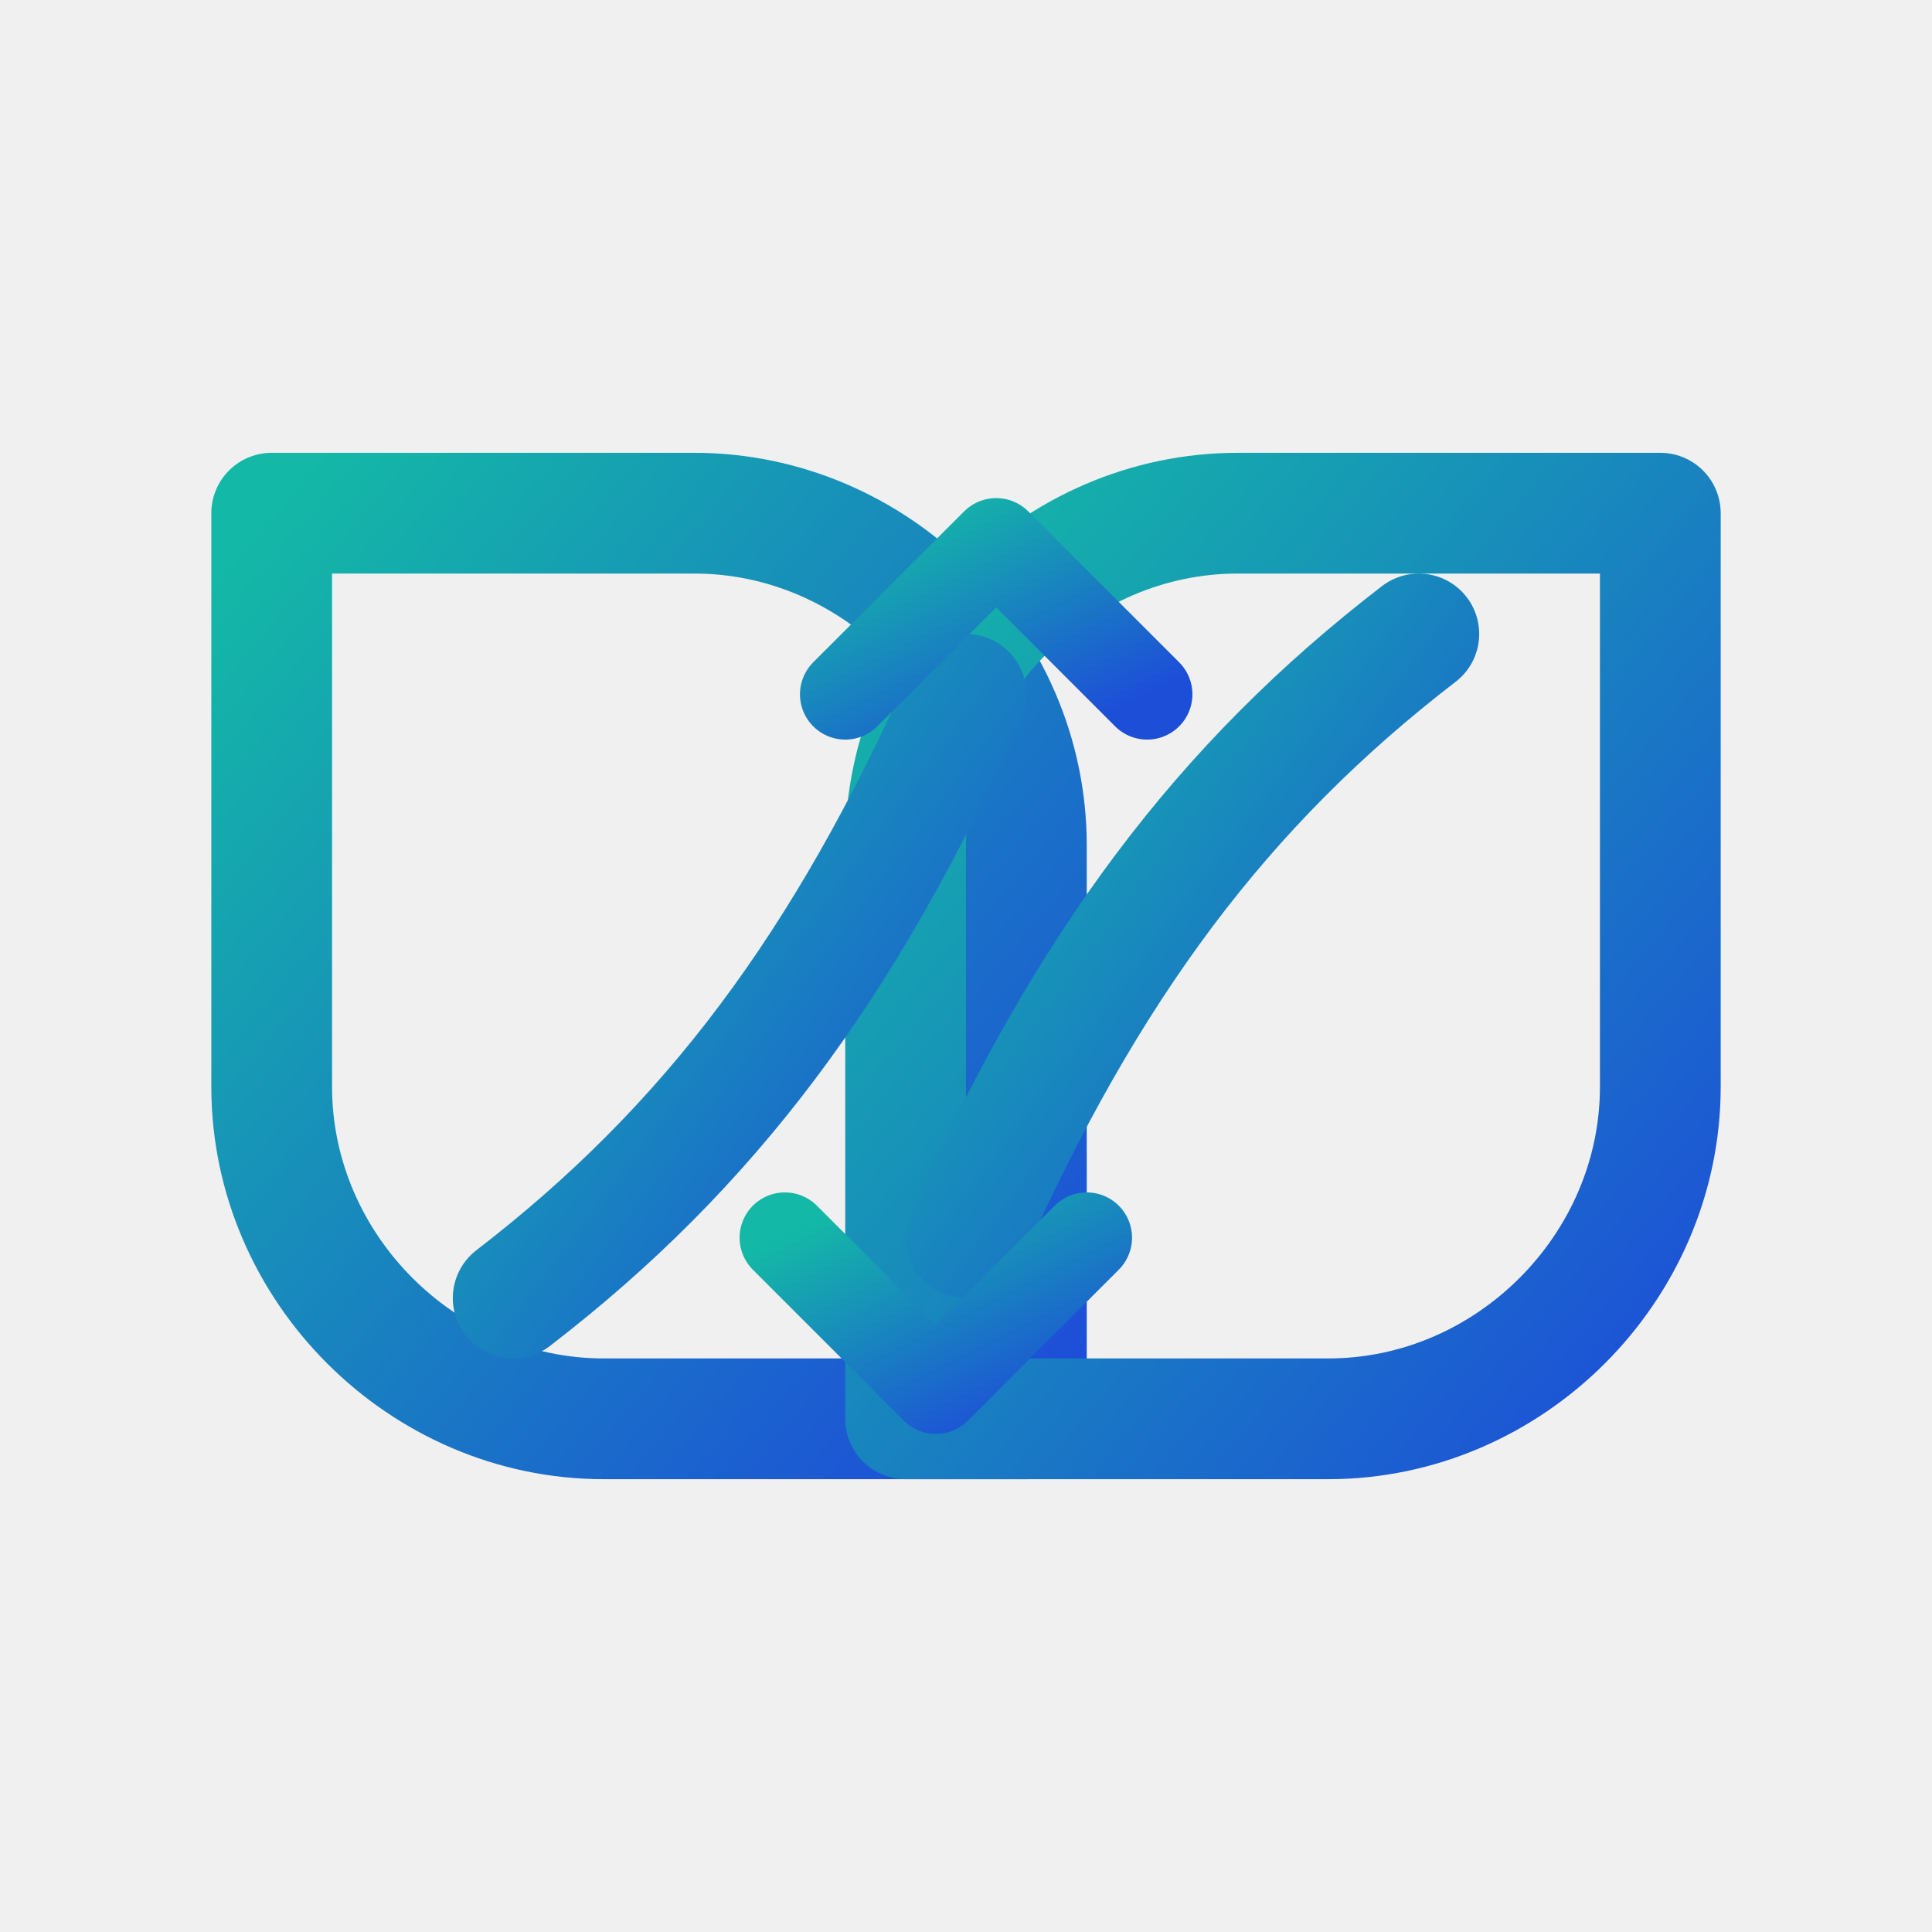
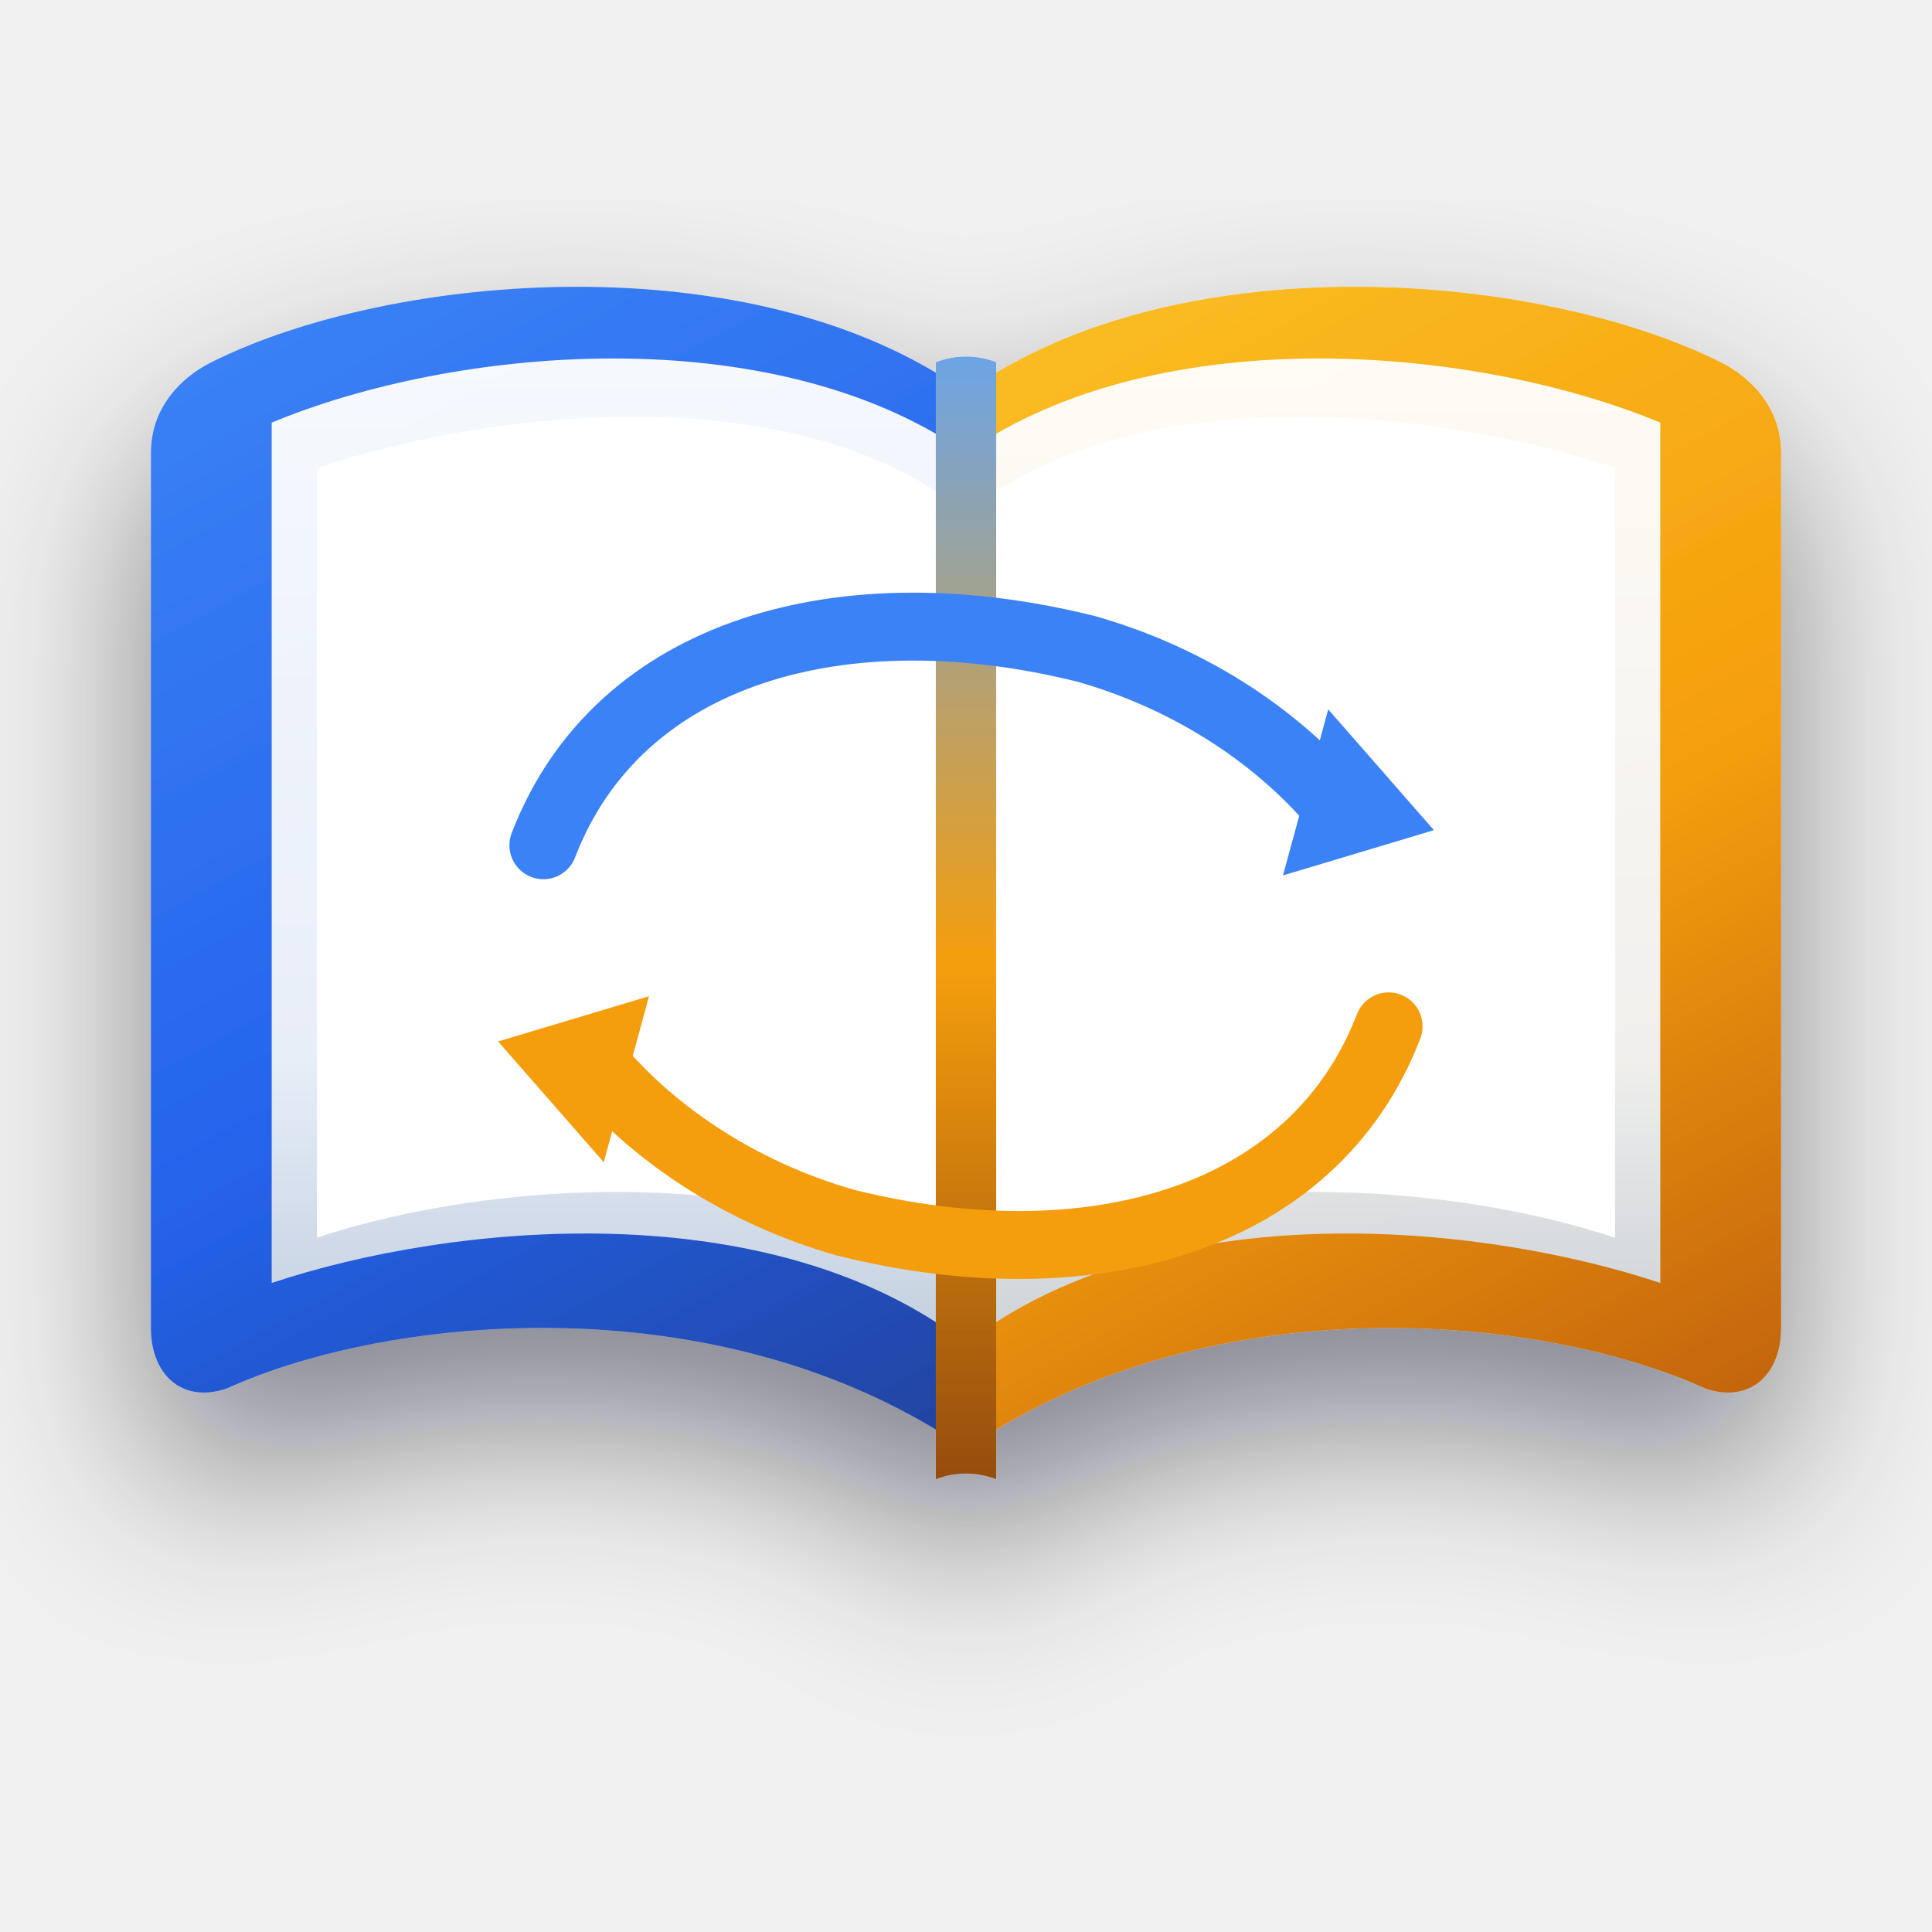
- <svg xmlns="http://www.w3.org/2000/svg" viewBox="0 0 128 128" role="img" aria-label="SwapTome logo">
+ <svg xmlns="http://www.w3.org/2000/svg" viewBox="0 0 128 128" fill="none" role="img" aria-label="SwapTome logo">
  <defs>
-     <linearGradient id="g" x1="0" x2="1" y1="0" y2="1">
-       <stop offset="0%" stop-color="#14b8a6" />
-       <stop offset="100%" stop-color="#1d4ed8" />
+     <linearGradient id="stLeftWing" x1="16" y1="20" x2="64" y2="108" gradientUnits="userSpaceOnUse">
+       <stop offset="0%" stop-color="#3b82f6" />
+       <stop offset="50%" stop-color="#2563eb" />
+       <stop offset="100%" stop-color="#1e3a8a" />
    </linearGradient>
+     <linearGradient id="stRightWing" x1="64" y1="20" x2="112" y2="108" gradientUnits="userSpaceOnUse">
+       <stop offset="0%" stop-color="#fbbf24" />
+       <stop offset="50%" stop-color="#f59e0b" />
+       <stop offset="100%" stop-color="#b45309" />
+     </linearGradient>
+     <linearGradient id="stPageGrad" x1="0" y1="0" x2="0" y2="1">
+       <stop offset="0%" stop-color="#ffffff" />
+       <stop offset="70%" stop-color="#f1f5f9" />
+       <stop offset="100%" stop-color="#cbd5e1" />
+     </linearGradient>
+     <linearGradient id="stSpine" x1="64" y1="20" x2="64" y2="108" gradientUnits="userSpaceOnUse">
+       <stop offset="0%" stop-color="#60a5fa" />
+       <stop offset="50%" stop-color="#f59e0b" />
+       <stop offset="100%" stop-color="#78350f" />
+     </linearGradient>
+     <filter id="stShadow" x="-20%" y="-15%" width="140%" height="140%">
+       <feDropShadow dx="0" dy="6" stdDeviation="6" flood-color="#020617" flood-opacity="0.45" />
+     </filter>
  </defs>
-   <rect width="128" height="128" rx="20" fill="none" />
-   <path d="M18 34h28c12 0 22 10 22 22v38H40c-12 0-22-10-22-22V34z" fill="none" stroke="url(#g)" stroke-width="8" stroke-linejoin="round" />
-   <path d="M110 34H82c-12 0-22 10-22 22v38h28c12 0 22-10 22-22V34z" fill="none" stroke="url(#g)" stroke-width="8" stroke-linejoin="round" />
-   <path d="M34 86c13-10 22-22 30-40" fill="none" stroke="url(#g)" stroke-width="8" stroke-linecap="round" />
-   <path d="M94 42c-13 10-22 22-30 40" fill="none" stroke="url(#g)" stroke-width="8" stroke-linecap="round" />
-   <path d="M56 46l10-10 10 10" fill="none" stroke="url(#g)" stroke-width="6" stroke-linecap="round" stroke-linejoin="round" />
-   <path d="M72 82l-10 10-10-10" fill="none" stroke="url(#g)" stroke-width="6" stroke-linecap="round" stroke-linejoin="round" />
+   <g filter="url(#stShadow)">
+     <path d="M64 26 C50 16 26 18 14 24 C12 25 10 27 10 30 L10 88 C10 91 12 93 15 92 C26 87 48 85 64 96 Z" fill="url(#stLeftWing)" />
+     <path d="M64 30 C51 21 30 23 18 28 L18 85 C30 81 51 79 64 89 Z" fill="url(#stPageGrad)" opacity="0.95" />
+     <path d="M64 34 C53 25 33 27 21 31 L21 82 C33 78 53 77 64 85 Z" fill="#ffffff" />
+     <path d="M64 26 C78 16 102 18 114 24 C116 25 118 27 118 30 L118 88 C118 91 116 93 113 92 C102 87 80 85 64 96 Z" fill="url(#stRightWing)" />
+     <path d="M64 30 C77 21 98 23 110 28 L110 85 C98 81 77 79 64 89 Z" fill="url(#stPageGrad)" opacity="0.95" />
+     <path d="M64 34 C75 25 95 27 107 31 L107 82 C95 78 75 77 64 85 Z" fill="#ffffff" />
+     <path d="M62 24 C63.3 23.5 64.7 23.5 66 24 L66 98 C64.7 97.5 63.3 97.5 62 98 Z" fill="url(#stSpine)" />
+     <path d="M36 56 C41 43 56 39 72 43 C79 45 85 49 89 54" stroke="#3b82f6" stroke-width="4.5" stroke-linecap="round" fill="none" />
+     <polygon points="88,47 95,55 85,58" fill="#3b82f6" />
+     <path d="M92 68 C87 81 72 85 56 81 C49 79 43 75 39 70" stroke="#f59e0b" stroke-width="4.5" stroke-linecap="round" fill="none" />
+     <polygon points="40,77 33,69 43,66" fill="#f59e0b" />
+   </g>
</svg>
